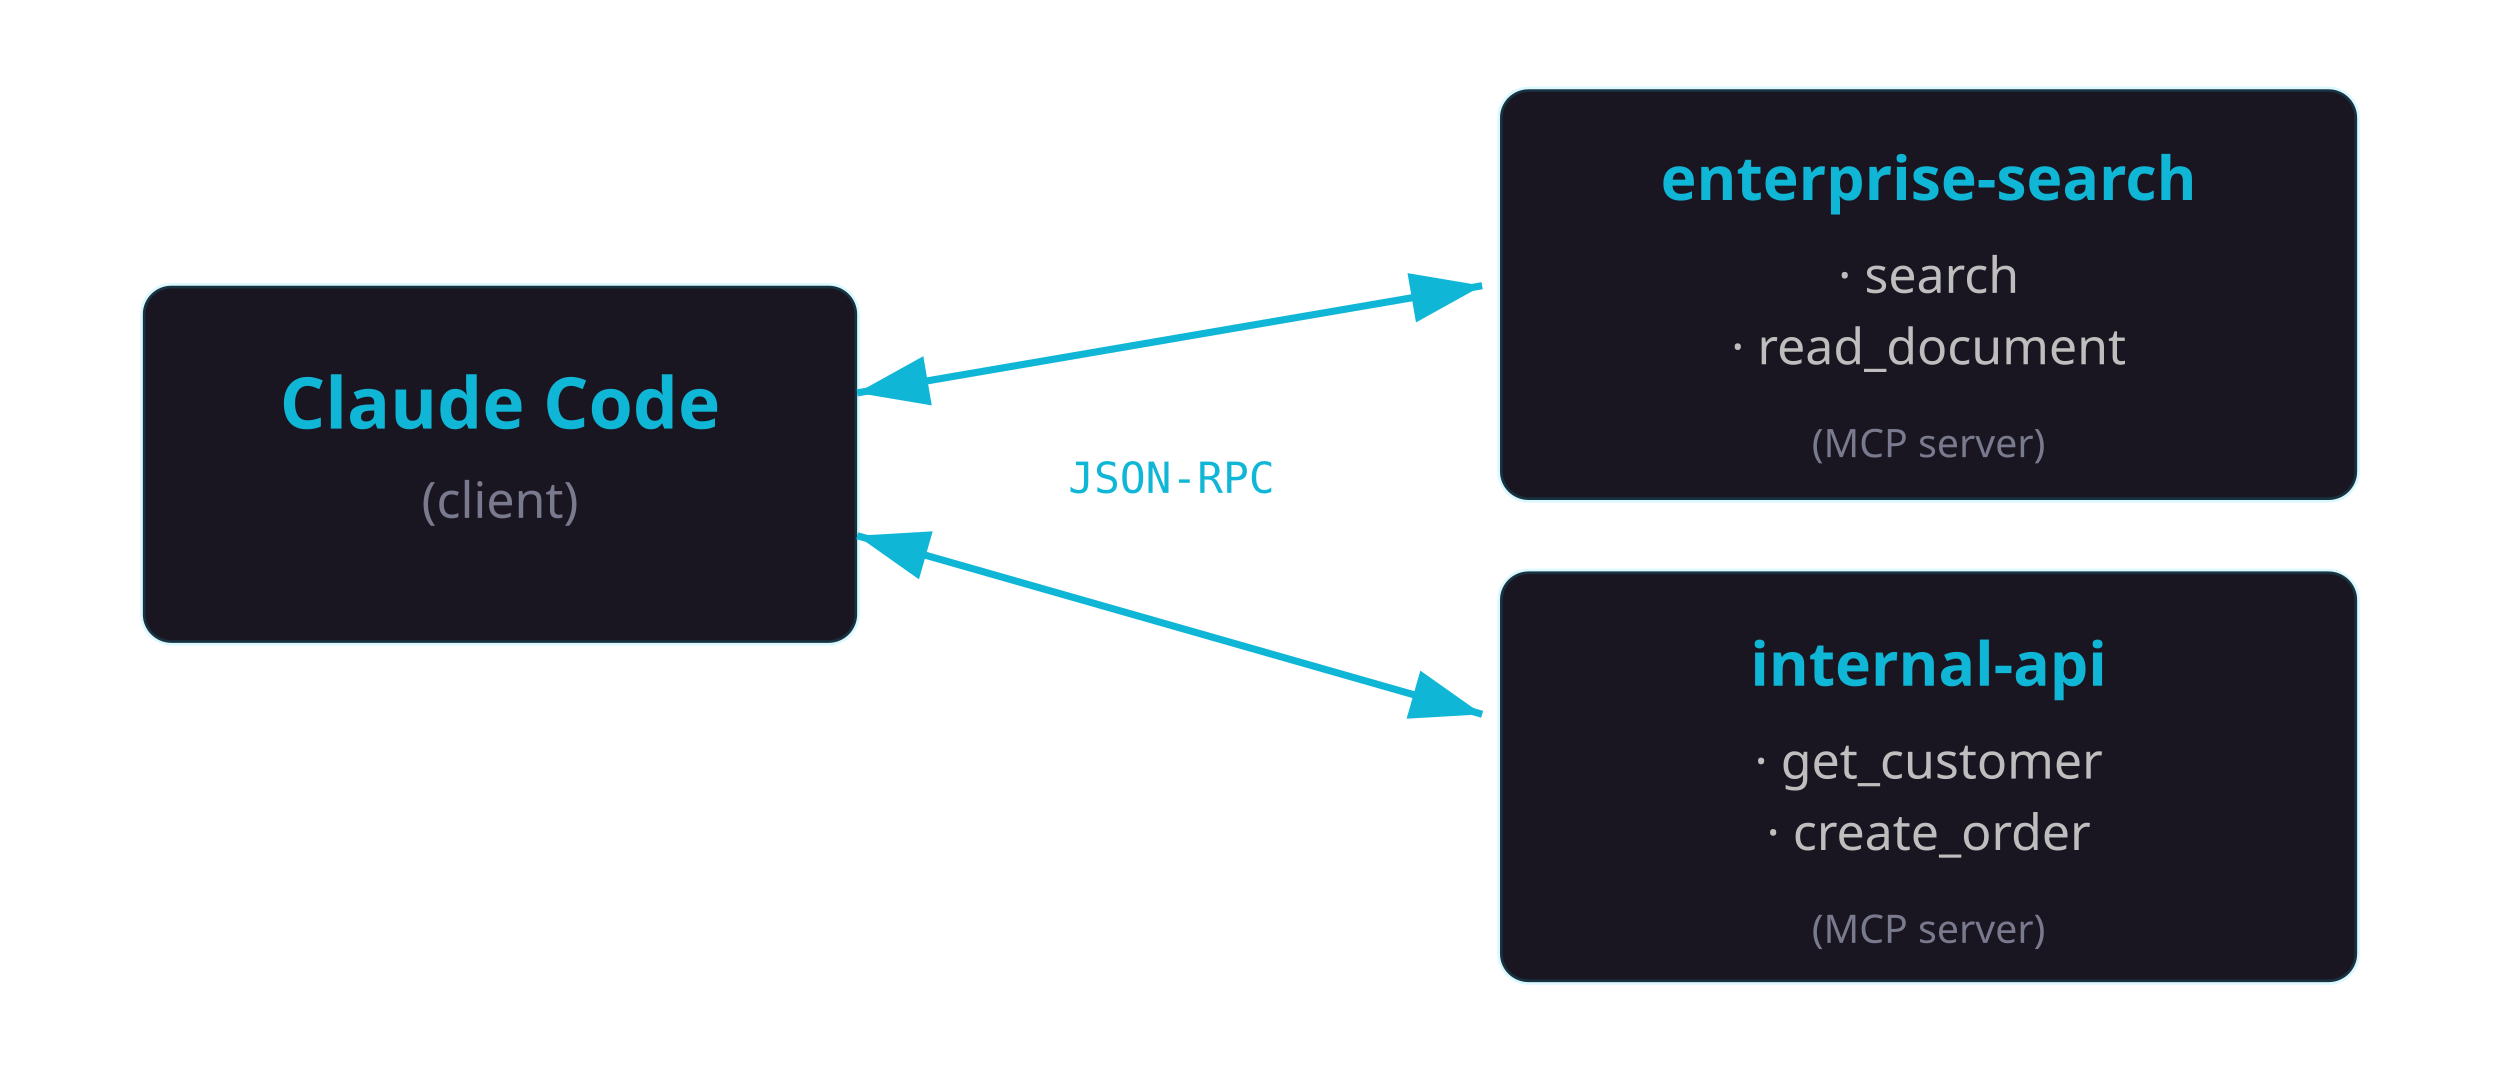
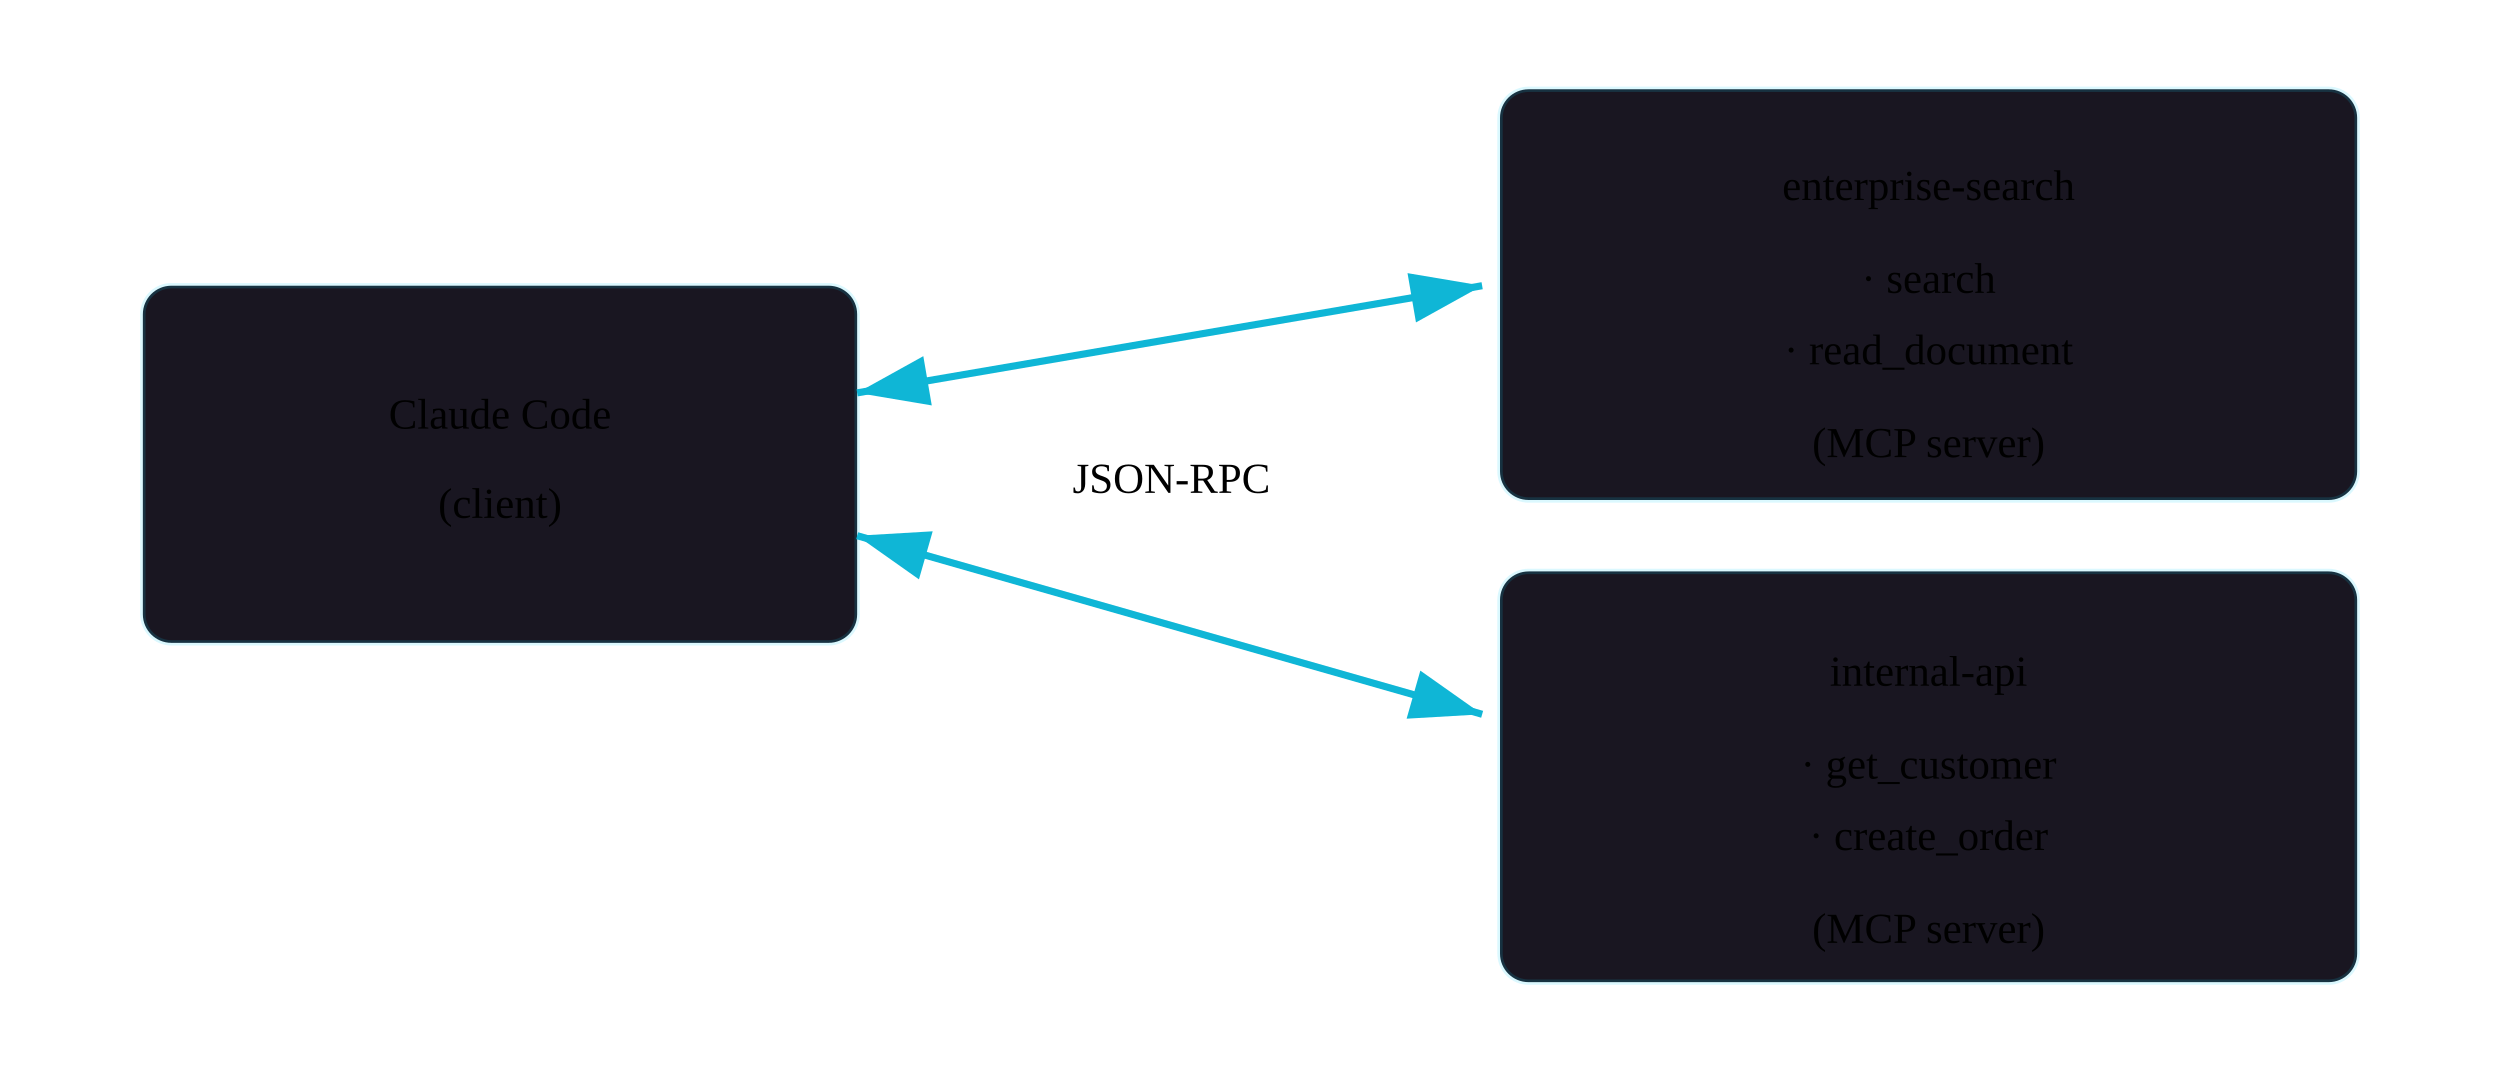
<svg xmlns="http://www.w3.org/2000/svg" width="100%" viewBox="0 0 700 300">
  <defs>
    <marker id="biarr-r" markerWidth="10" markerHeight="7" refX="10" refY="3.5" orient="auto">
      <polygon points="0 0, 10 3.5, 0 7" fill="#0fb6d6" />
    </marker>
    <marker id="biarr-l" markerWidth="10" markerHeight="7" refX="0" refY="3.5" orient="auto">
      <polygon points="10 0, 0 3.5, 10 7" fill="#0fb6d6" />
    </marker>
  </defs>
  <rect x="40" y="80" width="200" height="100" rx="8" fill="#191621" stroke="rgba(14, 210, 247, 0.15)" stroke-width="1.5" />
-   <text x="140" y="120" text-anchor="middle" fill="#0fb6d6" font-family="Rubik, system-ui, sans-serif" font-size="20" font-weight="600">Claude Code</text>
-   <text x="140" y="145" text-anchor="middle" fill="#7a7a8e" font-family="Rubik, system-ui, sans-serif" font-size="14">(client)</text>
+   <text x="140" y="120" text-anchor="middle" class="svg-heading svg-accent">Claude Code</text>
+   <text x="140" y="145" text-anchor="middle" class="svg-body svg-muted">(client)</text>
  <rect x="420" y="25" width="240" height="115" rx="8" fill="#191621" stroke="rgba(14, 210, 247, 0.15)" stroke-width="1.5" />
-   <text x="540" y="56" text-anchor="middle" fill="#0fb6d6" font-family="Rubik, system-ui, sans-serif" font-size="17" font-weight="600">enterprise-search</text>
-   <text x="540" y="82" text-anchor="middle" fill="#bebebe" font-family="Rubik, system-ui, sans-serif" font-size="14">· search</text>
-   <text x="540" y="102" text-anchor="middle" fill="#bebebe" font-family="Rubik, system-ui, sans-serif" font-size="14">· read_document</text>
-   <text x="540" y="128" text-anchor="middle" fill="#7a7a8e" font-family="Rubik, system-ui, sans-serif" font-size="11">(MCP server)</text>
+   <text x="540" y="56" text-anchor="middle" class="svg-heading svg-accent">enterprise-search</text>
+   <text x="540" y="82" text-anchor="middle" class="svg-body svg-fg">· search</text>
+   <text x="540" y="102" text-anchor="middle" class="svg-body svg-fg">· read_document</text>
+   <text x="540" y="128" text-anchor="middle" class="svg-small svg-muted">(MCP server)</text>
  <rect x="420" y="160" width="240" height="115" rx="8" fill="#191621" stroke="rgba(14, 210, 247, 0.15)" stroke-width="1.5" />
-   <text x="540" y="192" text-anchor="middle" fill="#0fb6d6" font-family="Rubik, system-ui, sans-serif" font-size="17" font-weight="600">internal-api</text>
-   <text x="540" y="218" text-anchor="middle" fill="#bebebe" font-family="Rubik, system-ui, sans-serif" font-size="14">· get_customer</text>
-   <text x="540" y="238" text-anchor="middle" fill="#bebebe" font-family="Rubik, system-ui, sans-serif" font-size="14">· create_order</text>
-   <text x="540" y="264" text-anchor="middle" fill="#7a7a8e" font-family="Rubik, system-ui, sans-serif" font-size="11">(MCP server)</text>
+   <text x="540" y="192" text-anchor="middle" class="svg-heading svg-accent">internal-api</text>
+   <text x="540" y="218" text-anchor="middle" class="svg-body svg-fg">· get_customer</text>
+   <text x="540" y="238" text-anchor="middle" class="svg-body svg-fg">· create_order</text>
+   <text x="540" y="264" text-anchor="middle" class="svg-small svg-muted">(MCP server)</text>
  <line x1="240" y1="110" x2="415" y2="80" stroke="#0fb6d6" stroke-width="2" marker-end="url(#biarr-r)" marker-start="url(#biarr-l)" />
  <line x1="240" y1="150" x2="415" y2="200" stroke="#0fb6d6" stroke-width="2" marker-end="url(#biarr-r)" marker-start="url(#biarr-l)" />
-   <text x="328" y="138" text-anchor="middle" fill="#0fb6d6" font-family="ui-monospace, Cascadia Code, monospace" font-size="12">JSON-RPC</text>
+   <text x="328" y="138" text-anchor="middle" class="svg-code svg-accent">JSON-RPC</text>
</svg>
